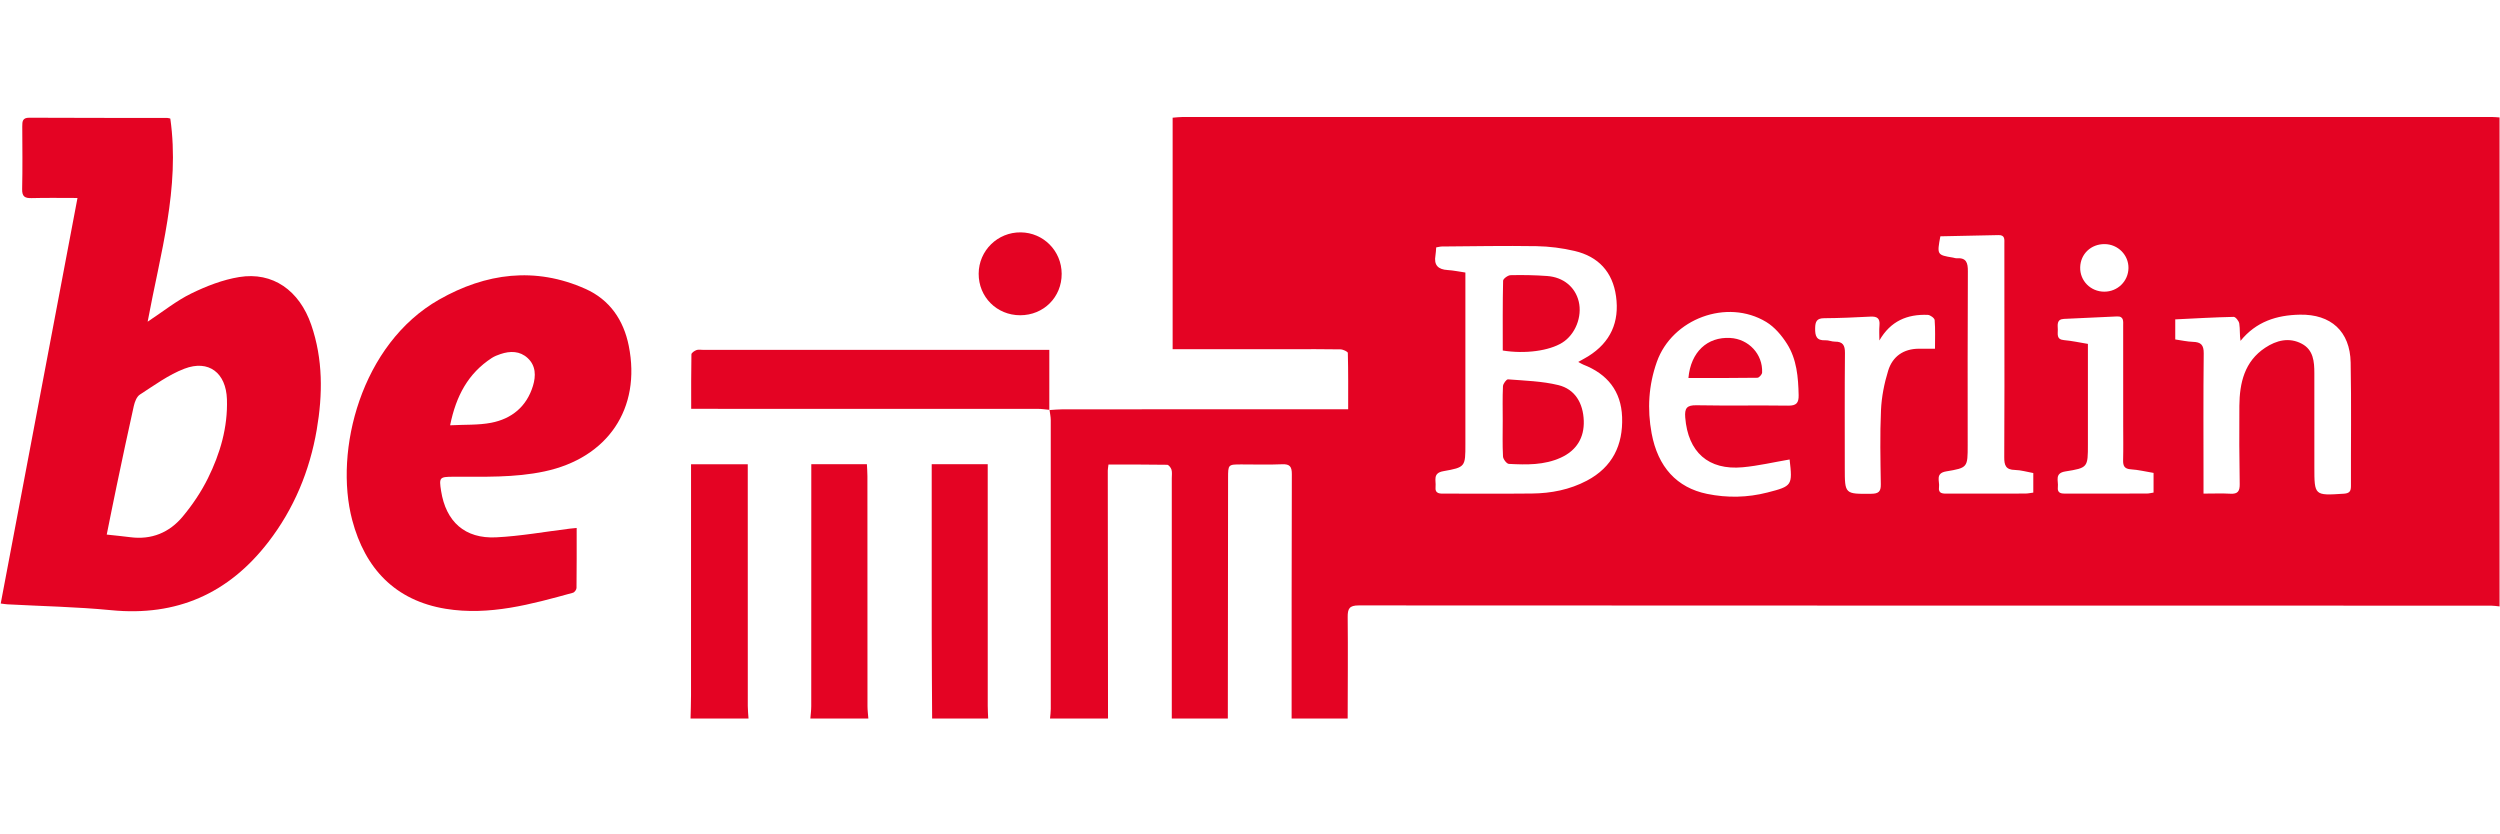
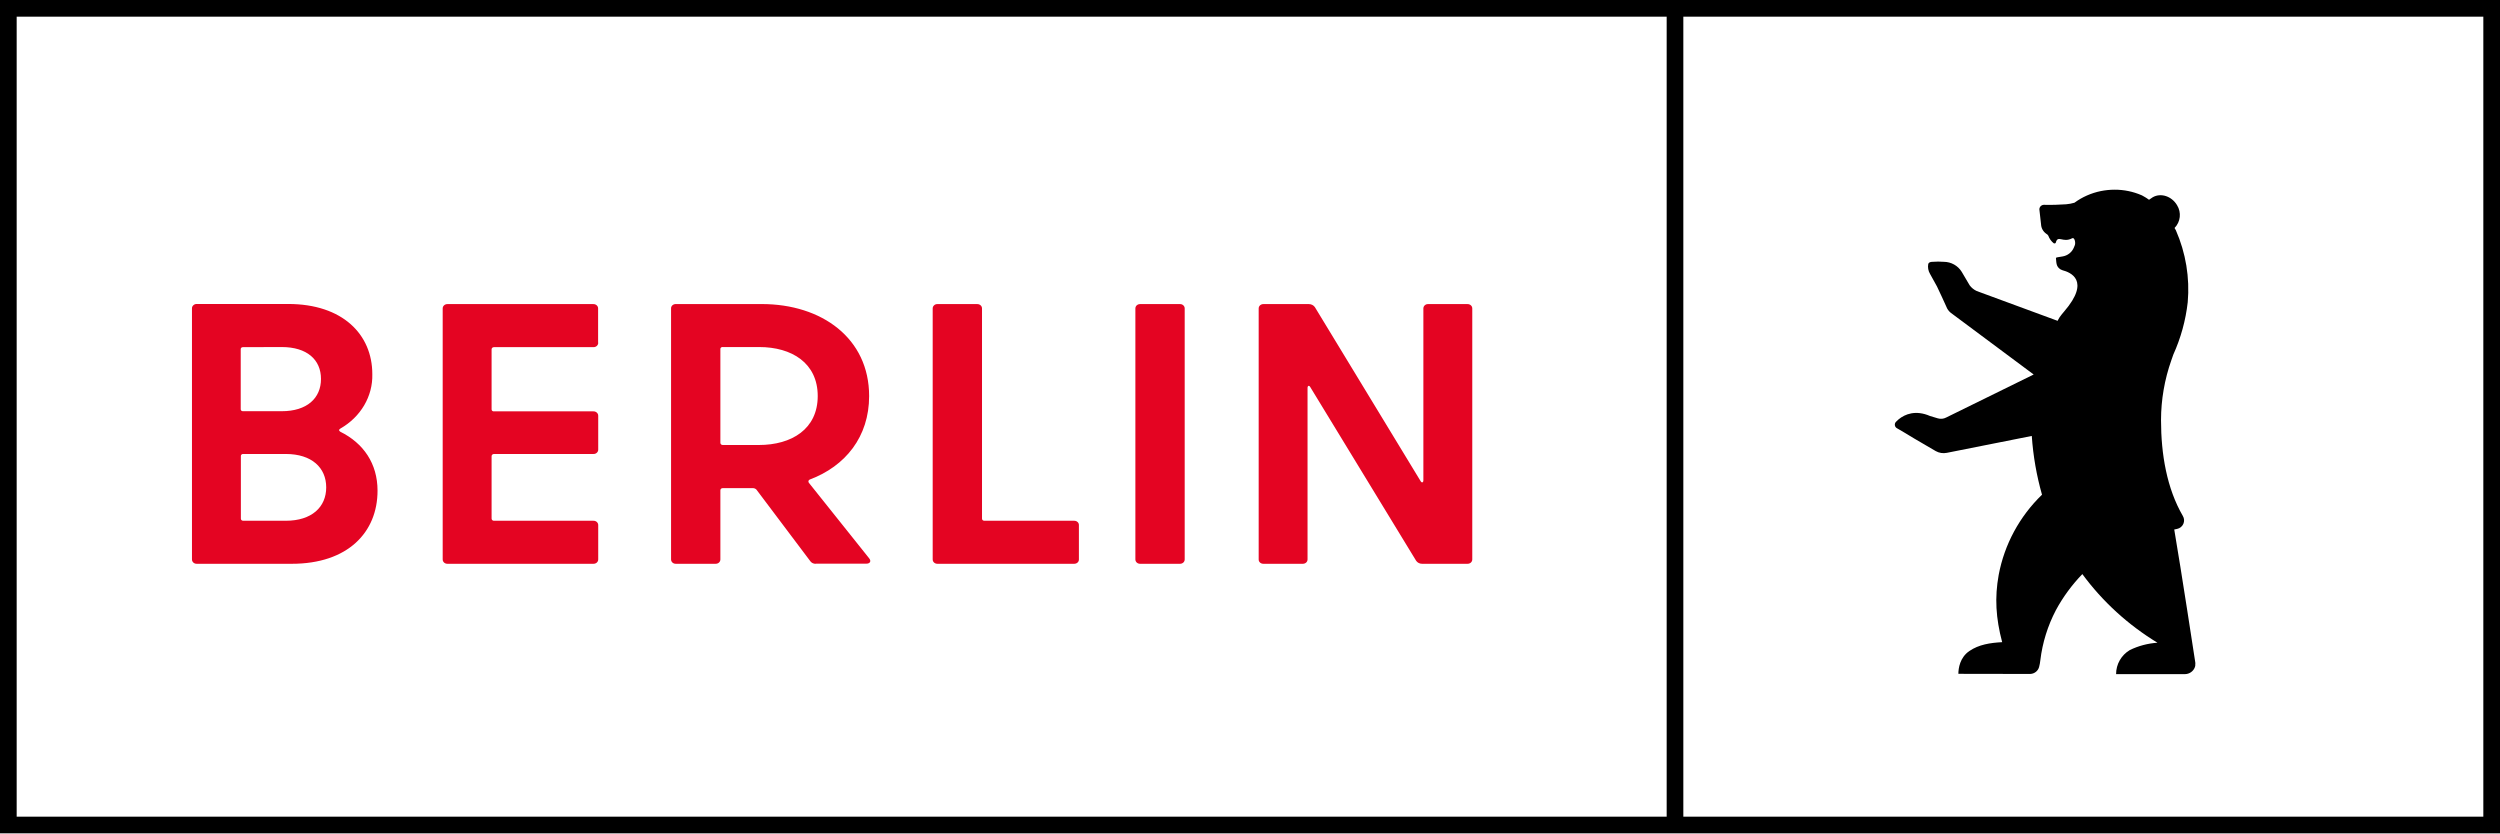
- <svg xmlns="http://www.w3.org/2000/svg" class="logo-berlin" width="90px" height="30px" viewBox="0 0 240 59" version="1.1">
-   <g id="Page-1" stroke="none" stroke-width="1" fill="none" fill-rule="evenodd">
-     <g id="berlin-logo" fill-rule="nonzero">
-       <path d="M202.052,12.934 C200.745,12.919 199.735,13.87 199.698,15.151 C199.659,16.451 200.696,17.502 202.015,17.501 C203.291,17.501 204.314,16.501 204.333,15.236 C204.351,13.982 203.326,12.947 202.052,12.934 Z M206.742,34.899 C205.972,34.771 205.277,34.6 204.574,34.556 C203.948,34.517 203.805,34.232 203.819,33.671 C203.848,32.559 203.827,31.446 203.827,30.333 C203.827,27.149 203.828,23.965 203.825,20.782 C203.825,20.355 203.91,19.848 203.228,19.878 C201.531,19.951 199.834,20.033 198.137,20.114 C197.417,20.149 197.541,20.693 197.55,21.137 C197.558,21.569 197.397,22.089 198.143,22.152 C198.897,22.217 199.643,22.384 200.439,22.514 L200.439,32.147 C200.439,34.371 200.445,34.412 198.274,34.758 C197.202,34.928 197.626,35.677 197.555,36.242 C197.471,36.904 197.938,36.889 198.394,36.888 C200.959,36.884 203.524,36.888 206.09,36.881 C206.297,36.881 206.503,36.823 206.742,36.787 L206.742,34.899 Z M180.421,22.185 C180.421,21.699 180.385,21.209 180.429,20.727 C180.491,20.059 180.199,19.862 179.57,19.895 C178.09,19.972 176.609,20.039 175.127,20.048 C174.41,20.052 174.265,20.362 174.254,21.009 C174.242,21.746 174.372,22.211 175.237,22.167 C175.539,22.151 175.846,22.3 176.15,22.297 C176.913,22.29 177.121,22.645 177.115,23.384 C177.081,27.059 177.099,30.735 177.099,34.41 C177.099,36.95 177.099,36.928 179.649,36.902 C180.325,36.895 180.569,36.704 180.558,36.004 C180.522,33.627 180.468,31.244 180.575,28.871 C180.632,27.597 180.888,26.3 181.266,25.079 C181.686,23.719 182.734,22.983 184.212,22.977 C184.695,22.975 185.177,22.977 185.759,22.977 C185.759,22.002 185.798,21.111 185.727,20.228 C185.712,20.038 185.303,19.737 185.067,19.728 C183.09,19.651 181.494,20.318 180.421,22.185 Z M186.274,12.186 C185.943,13.956 185.957,13.978 187.479,14.228 C187.601,14.248 187.724,14.301 187.843,14.293 C188.775,14.23 188.92,14.727 188.915,15.551 C188.882,21.113 188.898,26.676 188.898,32.238 C188.898,34.37 188.905,34.408 186.832,34.754 C185.753,34.934 186.225,35.704 186.145,36.258 C186.048,36.932 186.554,36.887 186.994,36.887 C189.466,36.887 191.938,36.889 194.41,36.882 C194.672,36.882 194.933,36.822 195.196,36.79 L195.196,34.912 C194.58,34.803 194.007,34.625 193.432,34.615 C192.552,34.6 192.402,34.165 192.408,33.389 C192.438,28.877 192.422,24.365 192.422,19.854 C192.422,17.536 192.424,15.218 192.419,12.901 C192.419,12.508 192.501,12.054 191.861,12.069 C189.987,12.114 188.113,12.148 186.274,12.186 Z M171.803,33.61 C170.27,33.872 168.797,34.219 167.304,34.357 C163.997,34.664 162.045,32.9 161.782,29.575 C161.713,28.693 161.927,28.387 162.861,28.405 C165.796,28.461 168.734,28.401 171.669,28.441 C172.453,28.452 172.686,28.181 172.67,27.43 C172.631,25.711 172.492,23.997 171.561,22.521 C171.051,21.711 170.363,20.896 169.558,20.409 C165.793,18.133 160.524,20.099 159.057,24.239 C158.264,26.478 158.126,28.771 158.554,31.092 C159.154,34.339 160.985,36.32 163.88,36.913 C165.817,37.309 167.749,37.273 169.667,36.782 C172.052,36.17 172.09,36.112 171.803,33.61 Z M211.537,36.886 C212.475,36.886 213.304,36.85 214.127,36.897 C214.837,36.938 215.022,36.643 215.012,35.974 C214.972,33.472 214.957,30.969 214.979,28.466 C214.999,26.255 215.47,24.194 217.465,22.879 C218.536,22.172 219.759,21.853 220.976,22.501 C222.086,23.092 222.178,24.209 222.177,25.323 C222.176,28.321 222.178,31.318 222.178,34.316 C222.179,37.092 222.178,37.079 225.005,36.896 C225.529,36.862 225.693,36.675 225.691,36.168 C225.677,32.213 225.739,28.256 225.663,24.302 C225.606,21.308 223.769,19.651 220.787,19.708 C218.567,19.751 216.592,20.368 215.089,22.222 C214.996,21.64 215.054,21.088 214.97,20.558 C214.932,20.313 214.613,19.915 214.429,19.92 C212.56,19.96 210.692,20.07 208.824,20.16 L208.824,22.087 C209.427,22.173 209.974,22.3 210.523,22.317 C211.283,22.342 211.567,22.605 211.557,23.43 C211.51,27.509 211.536,31.589 211.537,35.668 L211.537,36.886 Z M140.677,15.663 L140.677,16.833 L140.677,32.125 C140.677,34.31 140.685,34.357 138.554,34.735 C137.509,34.921 137.876,35.639 137.814,36.217 C137.735,36.95 138.256,36.887 138.726,36.887 C141.506,36.886 144.287,36.907 147.067,36.878 C148.908,36.859 150.692,36.512 152.338,35.644 C154.793,34.35 155.821,32.229 155.722,29.535 C155.63,27.04 154.302,25.403 152.005,24.507 C151.854,24.448 151.716,24.355 151.512,24.246 C151.885,24.035 152.185,23.879 152.472,23.701 C154.617,22.363 155.483,20.412 155.139,17.939 C154.814,15.603 153.439,14.127 151.167,13.593 C149.976,13.312 148.732,13.153 147.509,13.132 C144.483,13.082 141.456,13.142 138.429,13.164 C138.254,13.165 138.08,13.217 137.874,13.25 C137.849,13.533 137.846,13.778 137.804,14.016 C137.637,14.958 138.061,15.371 138.979,15.425 C139.523,15.457 140.062,15.574 140.677,15.663 Z M100.802,58.478 C100.828,58.173 100.874,57.867 100.874,57.561 C100.878,48.319 100.879,39.077 100.872,29.836 C100.872,29.505 100.794,29.175 100.753,28.845 L100.733,28.867 C101.164,28.841 101.595,28.794 102.025,28.794 C110.715,28.79 119.404,28.79 128.094,28.79 L129.424,28.79 C129.424,26.933 129.439,25.156 129.392,23.38 C129.389,23.255 128.935,23.044 128.687,23.039 C127.079,23.008 125.471,23.023 123.863,23.023 C120.462,23.023 117.06,23.023 113.658,23.023 L112.573,23.023 L112.573,0.8 C112.869,0.778 113.192,0.732 113.515,0.732 C155.417,0.729 197.318,0.729 239.219,0.731 C239.466,0.731 239.712,0.76 239.958,0.775 L239.958,47.717 C239.683,47.691 239.408,47.642 239.134,47.642 C202.901,47.639 166.669,47.642 130.437,47.62 C129.537,47.619 129.37,47.934 129.378,48.741 C129.411,51.987 129.382,55.232 129.376,58.478 L123.995,58.478 C123.997,50.661 123.992,42.844 124.016,35.027 C124.018,34.317 123.843,34.037 123.09,34.069 C121.795,34.125 120.495,34.084 119.197,34.085 C117.897,34.085 117.897,34.086 117.895,35.399 C117.887,43.092 117.88,50.785 117.872,58.478 L112.491,58.478 C112.491,50.792 112.492,43.105 112.491,35.418 C112.491,35.14 112.538,34.847 112.464,34.59 C112.41,34.401 112.195,34.122 112.048,34.119 C110.179,34.087 108.31,34.098 106.412,34.098 C106.38,34.381 106.347,34.529 106.347,34.678 C106.353,42.612 106.361,50.545 106.369,58.478 L100.802,58.478 Z" id="berlin-logo-shape" fill="#E40323" />
-       <path d="M77.795,58.478 C77.825,58.081 77.88,57.684 77.88,57.287 C77.885,49.963 77.884,42.64 77.884,35.316 L77.884,34.061 L83.222,34.061 C83.239,34.443 83.272,34.833 83.272,35.223 C83.275,42.577 83.273,49.932 83.278,57.286 C83.278,57.683 83.332,58.081 83.362,58.478 L77.795,58.478 Z" id="berlin-logo-shape" fill="#E40323" />
-       <path d="M66.292,58.478 C66.308,57.739 66.338,56.999 66.338,56.26 C66.342,49.251 66.34,42.244 66.34,35.236 L66.34,34.067 L71.785,34.067 L71.785,35.241 C71.785,42.588 71.784,49.936 71.788,57.284 C71.788,57.682 71.834,58.08 71.858,58.478 L66.292,58.478 Z" id="berlin-logo-shape" fill="#E40323" />
-       <path d="M89.485,58.478 C89.471,55.762 89.449,53.045 89.446,50.329 C89.44,45.295 89.444,40.262 89.444,35.228 L89.444,34.063 L94.821,34.063 L94.821,35.229 C94.821,42.578 94.82,49.928 94.823,57.277 C94.823,57.678 94.85,58.078 94.865,58.478 L89.485,58.478 Z" id="berlin-logo-shape" fill="#E40323" />
-       <path d="M10.246,40.82 C11.108,40.915 11.81,40.979 12.508,41.071 C14.552,41.339 16.26,40.626 17.537,39.094 C18.475,37.969 19.316,36.718 19.965,35.407 C21.137,33.04 21.875,30.521 21.786,27.834 C21.703,25.298 20.041,24.003 17.703,24.896 C16.181,25.478 14.813,26.488 13.426,27.382 C13.12,27.58 12.934,28.081 12.845,28.477 C12.271,31.034 11.733,33.599 11.194,36.164 C10.878,37.667 10.58,39.175 10.246,40.82 M14.174,20.383 C15.677,19.392 16.937,18.371 18.357,17.678 C19.809,16.968 21.381,16.355 22.965,16.097 C26.182,15.572 28.739,17.378 29.878,20.682 C31.018,23.988 30.985,27.38 30.406,30.757 C29.728,34.709 28.219,38.35 25.754,41.544 C21.938,46.489 16.954,48.692 10.682,48.079 C7.368,47.755 4.029,47.696 0.701,47.515 C0.521,47.505 0.342,47.471 0.069,47.437 C2.521,34.484 4.965,21.574 7.439,8.506 C5.879,8.506 4.467,8.479 3.056,8.518 C2.405,8.536 2.11,8.394 2.126,7.658 C2.172,5.65 2.147,3.64 2.138,1.63 C2.136,1.153 2.161,0.798 2.808,0.801 C7.228,0.823 11.648,0.817 16.068,0.824 C16.184,0.824 16.3,0.874 16.35,0.885 C17.296,7.555 15.379,13.877 14.174,20.383" id="berlin-logo-shape" fill="#E40323" />
-       <path d="M43.211,30.329 C44.638,30.253 45.918,30.322 47.14,30.089 C49.122,29.71 50.556,28.535 51.163,26.548 C51.453,25.6 51.453,24.61 50.657,23.875 C49.907,23.182 48.979,23.176 48.047,23.491 C47.757,23.59 47.461,23.703 47.207,23.869 C44.951,25.34 43.783,27.494 43.211,30.329 M55.36,40.184 C55.36,42.138 55.368,44.043 55.345,45.949 C55.343,46.107 55.153,46.362 55.003,46.404 C51.005,47.508 46.968,48.629 42.786,47.945 C37.95,47.153 35.048,44.094 33.813,39.428 C32.051,32.773 34.651,22.52 42.168,18.253 C46.636,15.717 51.373,15.075 56.206,17.233 C58.533,18.272 59.867,20.225 60.362,22.703 C61.564,28.715 58.35,33.457 52.28,34.754 C49.377,35.375 46.443,35.256 43.51,35.267 C42.195,35.273 42.142,35.331 42.344,36.625 C42.806,39.578 44.626,41.232 47.622,41.085 C49.987,40.968 52.336,40.54 54.692,40.251 C54.87,40.229 55.05,40.215 55.36,40.184" id="berlin-logo-shape" fill="#E40323" />
-       <path d="M100.753,28.845 C100.389,28.813 100.025,28.752 99.661,28.751 C88.968,28.746 78.275,28.747 67.582,28.748 L66.354,28.748 C66.354,26.953 66.343,25.235 66.376,23.517 C66.379,23.373 66.664,23.181 66.855,23.109 C67.045,23.038 67.282,23.087 67.498,23.087 C78.253,23.087 89.008,23.087 99.763,23.086 L100.735,23.086 C100.735,25.07 100.735,26.967 100.734,28.866 C100.733,28.867 100.753,28.845 100.753,28.845" id="berlin-logo-shape" fill="#E40323" />
-       <path d="M97.936,19.764 C95.69,19.763 93.938,18.006 93.952,15.77 C93.965,13.553 95.771,11.783 97.993,11.807 C100.174,11.832 101.911,13.589 101.921,15.781 C101.931,18.026 100.191,19.765 97.936,19.764" id="berlin-logo-shape" fill="#E40323" />
-       <path d="M144.262,29.906 C144.262,28.795 144.233,27.683 144.285,26.575 C144.296,26.338 144.617,25.906 144.768,25.918 C146.385,26.046 148.035,26.088 149.6,26.469 C151.197,26.859 151.985,28.193 152.042,29.899 C152.096,31.527 151.342,32.746 149.847,33.431 C148.248,34.162 146.544,34.123 144.85,34.034 C144.643,34.024 144.303,33.584 144.289,33.329 C144.227,32.191 144.262,31.047 144.262,29.906" id="berlin-logo-shape" fill="#E40323" />
-       <path d="M144.265,23.15 C144.265,20.883 144.247,18.665 144.298,16.449 C144.303,16.257 144.762,15.923 145.016,15.917 C146.187,15.889 147.363,15.911 148.531,15.997 C150.09,16.111 151.217,17.057 151.555,18.432 C151.914,19.894 151.231,21.612 149.979,22.395 C148.73,23.177 146.413,23.5 144.265,23.15" id="berlin-logo-shape" fill="#E40323" />
-       <path d="M162.088,25.788 C162.314,23.286 163.901,21.822 166.101,21.944 C167.873,22.042 169.241,23.503 169.163,25.266 C169.155,25.446 168.872,25.763 168.712,25.765 C166.523,25.798 164.335,25.788 162.088,25.788" id="berlin-logo-shape" fill="#E40323" />
-     </g>
+ <svg xmlns="http://www.w3.org/2000/svg" width="66" height="22" viewBox="0 0 66 22">
+   <g fill="none" fill-rule="evenodd">
+     <path fill="#000" fill-rule="nonzero" d="M0,0 L0,22 L66,22 L66,0 L0,0 Z M44,21.56 L0.44,21.56 L0.44,0.44 L44,0.44 L44,21.56 Z M65.56,21.56 L44.44,21.56 L44.44,0.44 L65.56,0.44 L65.56,21.56 Z" />
+     <path fill="#E40422" fill-rule="nonzero" d="M37.577,8.145 L37.577,12.68 C37.577,12.739 37.535,12.758 37.503,12.7 L34.712,8.107 C34.677,8.058 34.618,8.028 34.555,8.028 L33.356,8.028 C33.322,8.027 33.289,8.039 33.265,8.061 C33.241,8.083 33.228,8.114 33.229,8.145 L33.229,14.766 C33.227,14.798 33.24,14.829 33.264,14.851 C33.288,14.873 33.322,14.885 33.356,14.884 L34.392,14.884 C34.426,14.885 34.459,14.873 34.483,14.851 C34.507,14.829 34.52,14.798 34.519,14.766 L34.519,10.241 C34.519,10.183 34.561,10.163 34.593,10.222 L37.387,14.806 C37.421,14.855 37.48,14.884 37.543,14.884 L38.741,14.884 C38.775,14.885 38.808,14.873 38.832,14.851 C38.856,14.828 38.869,14.798 38.868,14.766 L38.868,8.145 C38.869,8.114 38.856,8.083 38.832,8.061 C38.808,8.039 38.775,8.027 38.741,8.028 L37.704,8.028 C37.67,8.026 37.637,8.038 37.613,8.061 C37.589,8.083 37.576,8.114 37.577,8.145 M30.101,14.884 L31.149,14.884 C31.183,14.885 31.216,14.873 31.24,14.851 C31.264,14.829 31.277,14.798 31.276,14.766 L31.276,8.145 C31.277,8.114 31.264,8.083 31.24,8.061 C31.216,8.038 31.183,8.026 31.149,8.028 L30.101,8.028 C30.067,8.027 30.034,8.039 30.01,8.061 C29.986,8.083 29.973,8.114 29.974,8.145 L29.974,14.766 C29.973,14.798 29.986,14.828 30.01,14.851 C30.034,14.873 30.067,14.885 30.101,14.884 M25.925,13.689 L25.925,8.145 C25.926,8.114 25.913,8.083 25.889,8.061 C25.864,8.039 25.832,8.027 25.798,8.028 L24.75,8.028 C24.716,8.026 24.683,8.038 24.659,8.061 C24.635,8.083 24.622,8.114 24.623,8.145 L24.623,14.766 C24.622,14.798 24.635,14.829 24.659,14.851 C24.683,14.873 24.716,14.885 24.75,14.884 L28.356,14.884 C28.39,14.885 28.424,14.873 28.448,14.851 C28.472,14.829 28.485,14.798 28.483,14.766 L28.483,13.866 C28.485,13.834 28.472,13.803 28.448,13.781 C28.424,13.759 28.39,13.747 28.356,13.748 L25.988,13.748 C25.971,13.749 25.954,13.743 25.942,13.732 C25.93,13.721 25.924,13.706 25.925,13.69 M19.081,9.162 L20.044,9.162 C20.901,9.162 21.588,9.583 21.588,10.455 C21.588,11.327 20.901,11.748 20.033,11.748 L19.081,11.748 C19.064,11.748 19.047,11.742 19.035,11.731 C19.024,11.72 19.017,11.705 19.018,11.689 L19.018,9.219 C19.016,9.203 19.021,9.187 19.034,9.176 C19.046,9.165 19.063,9.159 19.081,9.161 M21.536,14.881 L22.869,14.881 C22.974,14.881 23.007,14.812 22.943,14.736 L21.356,12.748 C21.343,12.734 21.339,12.716 21.343,12.699 C21.347,12.682 21.359,12.667 21.377,12.66 C22.318,12.307 22.945,11.533 22.945,10.456 C22.945,8.931 21.696,8.027 20.109,8.027 L17.843,8.027 C17.809,8.026 17.776,8.038 17.751,8.06 C17.727,8.083 17.714,8.114 17.716,8.145 L17.716,14.766 C17.715,14.798 17.728,14.828 17.752,14.851 C17.776,14.873 17.809,14.885 17.843,14.884 L18.891,14.884 C18.925,14.885 18.958,14.873 18.982,14.851 C19.006,14.828 19.019,14.798 19.018,14.766 L19.018,12.945 C19.017,12.93 19.023,12.914 19.035,12.903 C19.047,12.892 19.064,12.886 19.081,12.887 L19.885,12.887 C19.917,12.889 19.948,12.903 19.97,12.926 L21.385,14.806 C21.415,14.855 21.472,14.885 21.533,14.885 M15.79,9.047 L15.79,8.145 C15.791,8.114 15.778,8.083 15.754,8.061 C15.73,8.039 15.697,8.027 15.663,8.028 L11.814,8.028 C11.78,8.027 11.747,8.039 11.723,8.061 C11.699,8.083 11.686,8.114 11.687,8.145 L11.687,14.766 C11.686,14.798 11.699,14.828 11.723,14.851 C11.747,14.873 11.78,14.885 11.814,14.884 L15.666,14.884 C15.7,14.885 15.733,14.873 15.757,14.851 C15.781,14.828 15.794,14.798 15.793,14.766 L15.793,13.866 C15.794,13.834 15.781,13.804 15.757,13.781 C15.733,13.759 15.7,13.747 15.666,13.748 L13.042,13.748 C13.025,13.749 13.008,13.743 12.996,13.732 C12.984,13.721 12.978,13.706 12.978,13.69 L12.978,12.044 C12.978,12.028 12.984,12.013 12.996,12.002 C13.008,11.991 13.025,11.985 13.042,11.985 L15.666,11.985 C15.7,11.987 15.733,11.975 15.757,11.952 C15.781,11.93 15.794,11.899 15.793,11.868 L15.793,10.978 C15.794,10.946 15.781,10.916 15.757,10.894 C15.733,10.871 15.7,10.859 15.666,10.86 L13.042,10.86 C13.024,10.863 13.007,10.857 12.994,10.846 C12.982,10.834 12.976,10.818 12.978,10.802 L12.978,9.223 C12.978,9.207 12.984,9.192 12.996,9.181 C13.008,9.17 13.025,9.164 13.042,9.165 L15.666,9.165 C15.7,9.166 15.733,9.154 15.757,9.132 C15.781,9.109 15.794,9.079 15.793,9.047 M7.544,13.748 L6.422,13.748 C6.405,13.749 6.389,13.743 6.376,13.732 C6.364,13.721 6.358,13.706 6.359,13.69 L6.359,12.044 C6.356,12.028 6.362,12.012 6.375,12 C6.387,11.989 6.405,11.983 6.422,11.985 L7.544,11.985 C8.231,11.985 8.612,12.348 8.612,12.867 C8.612,13.386 8.231,13.748 7.544,13.748 M7.438,9.162 C8.104,9.162 8.474,9.495 8.474,10.004 C8.474,10.513 8.104,10.856 7.438,10.856 L6.419,10.856 C6.402,10.858 6.384,10.853 6.371,10.842 C6.359,10.83 6.353,10.814 6.355,10.798 L6.355,9.223 C6.353,9.207 6.359,9.191 6.371,9.179 C6.384,9.168 6.402,9.163 6.419,9.165 L7.438,9.162 Z M8.982,11.316 C9.522,11.011 9.845,10.462 9.829,9.877 C9.829,8.829 9.045,8.025 7.607,8.025 L5.194,8.025 C5.16,8.024 5.127,8.037 5.103,8.06 C5.079,8.082 5.066,8.113 5.068,8.145 L5.068,14.766 C5.067,14.798 5.08,14.828 5.104,14.851 C5.128,14.873 5.16,14.885 5.194,14.884 L7.703,14.884 C9.185,14.884 9.967,14.051 9.967,12.954 C9.967,12.239 9.597,11.701 8.983,11.397 C8.941,11.368 8.941,11.338 8.983,11.319" />
+     <path fill="#000" fill-rule="nonzero" d="M57.956,17.492 C57.956,17.492 57.579,15.021 57.4,13.979 L57.476,13.963 C57.549,13.948 57.61,13.899 57.64,13.831 C57.67,13.764 57.666,13.686 57.628,13.623 C57.204,12.894 57.051,11.992 57.051,11.09 C57.052,10.552 57.144,10.019 57.323,9.511 C57.332,9.482 57.342,9.455 57.353,9.426 L57.374,9.365 C57.573,8.925 57.702,8.458 57.756,7.979 C57.813,7.33 57.705,6.677 57.443,6.079 C57.432,6.059 57.42,6.038 57.408,6.019 C57.567,5.857 57.594,5.609 57.474,5.417 C57.334,5.18 57.047,5.085 56.833,5.207 C56.811,5.22 56.757,5.256 56.734,5.274 C56.695,5.245 56.672,5.231 56.672,5.231 C56.672,5.231 56.612,5.192 56.56,5.165 C56.56,5.165 56.54,5.156 56.54,5.155 C56.315,5.057 56.071,5.007 55.825,5.008 C55.702,5.008 55.58,5.021 55.459,5.045 C55.208,5.097 54.971,5.201 54.765,5.352 C54.694,5.373 54.62,5.387 54.545,5.393 L54.255,5.407 C54.119,5.412 53.963,5.407 53.963,5.407 C53.896,5.406 53.84,5.46 53.839,5.526 C53.839,5.532 53.884,5.925 53.884,5.926 C53.889,6.024 53.94,6.114 54.021,6.171 L54.03,6.177 C54.05,6.188 54.066,6.204 54.076,6.224 C54.104,6.301 54.152,6.369 54.217,6.421 C54.236,6.433 54.268,6.427 54.273,6.405 C54.329,6.191 54.458,6.422 54.705,6.29 C54.768,6.256 54.802,6.408 54.775,6.474 L54.752,6.531 C54.701,6.659 54.585,6.75 54.447,6.771 C54.338,6.786 54.275,6.797 54.277,6.812 C54.29,6.933 54.277,7.037 54.4,7.113 C54.418,7.122 54.436,7.13 54.455,7.136 C54.646,7.186 55.205,7.397 54.494,8.223 C54.452,8.271 54.412,8.321 54.375,8.373 C54.36,8.394 54.347,8.417 54.336,8.44 L54.321,8.47 L52.185,7.683 C52.111,7.649 52.047,7.597 51.999,7.532 L51.789,7.176 C51.689,7.013 51.51,6.913 51.317,6.912 C51.218,6.904 51.119,6.904 51.02,6.912 C50.957,6.912 50.92,6.93 50.906,6.967 C50.889,7.057 50.905,7.151 50.953,7.231 L51.136,7.562 C51.152,7.586 51.383,8.095 51.383,8.095 C51.406,8.158 51.446,8.213 51.498,8.256 L53.689,9.887 L51.378,11.023 C51.312,11.058 51.233,11.066 51.161,11.045 L50.954,10.983 C50.573,10.817 50.291,10.933 50.124,11.07 L50.059,11.131 C50.031,11.156 50.018,11.193 50.025,11.23 C50.031,11.266 50.056,11.297 50.091,11.312 C50.091,11.312 50.455,11.523 50.536,11.577 L51.104,11.909 C51.192,11.959 51.296,11.975 51.396,11.955 L53.639,11.509 C53.675,12.034 53.765,12.553 53.909,13.06 C53.316,13.633 52.916,14.373 52.765,15.179 C52.657,15.776 52.689,16.316 52.857,16.953 C52.544,16.97 52.242,17.015 51.991,17.187 C51.74,17.359 51.702,17.643 51.701,17.789 L53.455,17.792 L53.603,17.792 C53.712,17.786 53.804,17.712 53.832,17.609 C53.848,17.55 53.859,17.49 53.865,17.43 C53.92,16.968 54.06,16.52 54.276,16.107 C54.464,15.76 54.699,15.44 54.974,15.156 C55.508,15.882 56.182,16.497 56.957,16.968 C56.704,16.985 56.456,17.05 56.228,17.161 C56.002,17.295 55.864,17.537 55.865,17.797 L57.68,17.797 C57.8,17.797 57.907,17.722 57.946,17.61 C57.949,17.598 57.953,17.587 57.955,17.575 C57.955,17.567 57.955,17.558 57.955,17.549 C57.958,17.531 57.958,17.511 57.956,17.492 Z" />
  </g>
</svg>
